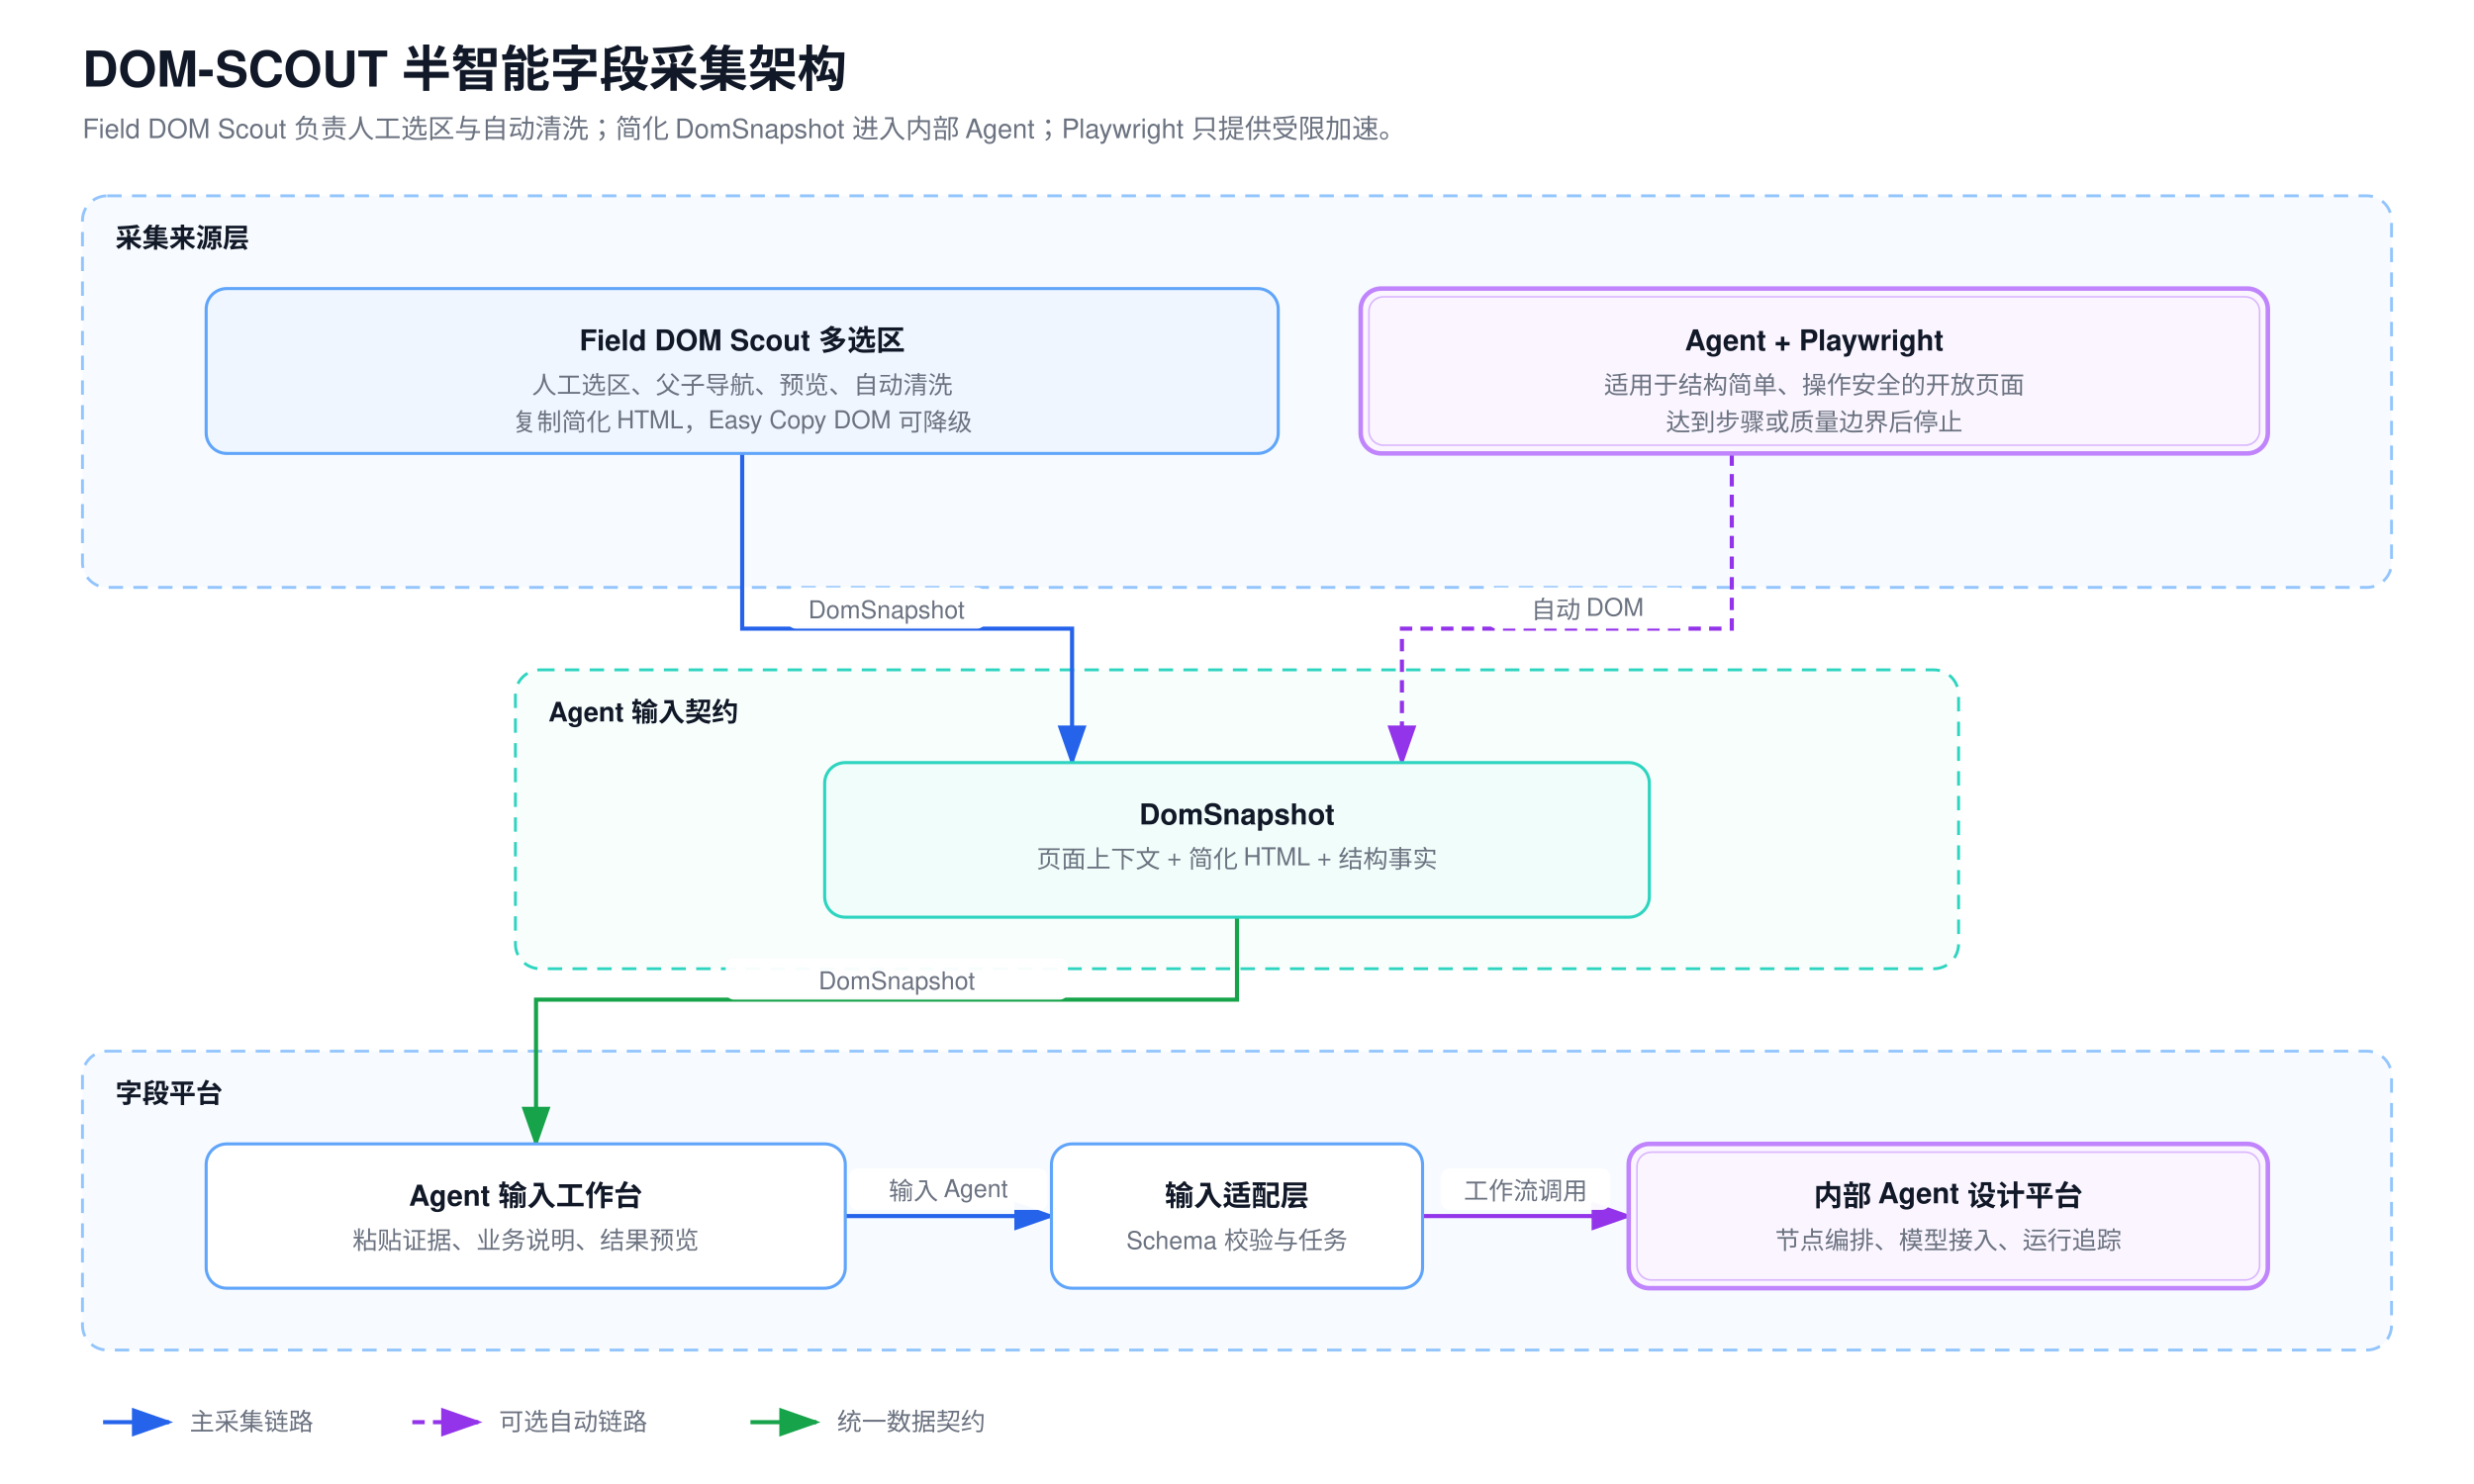
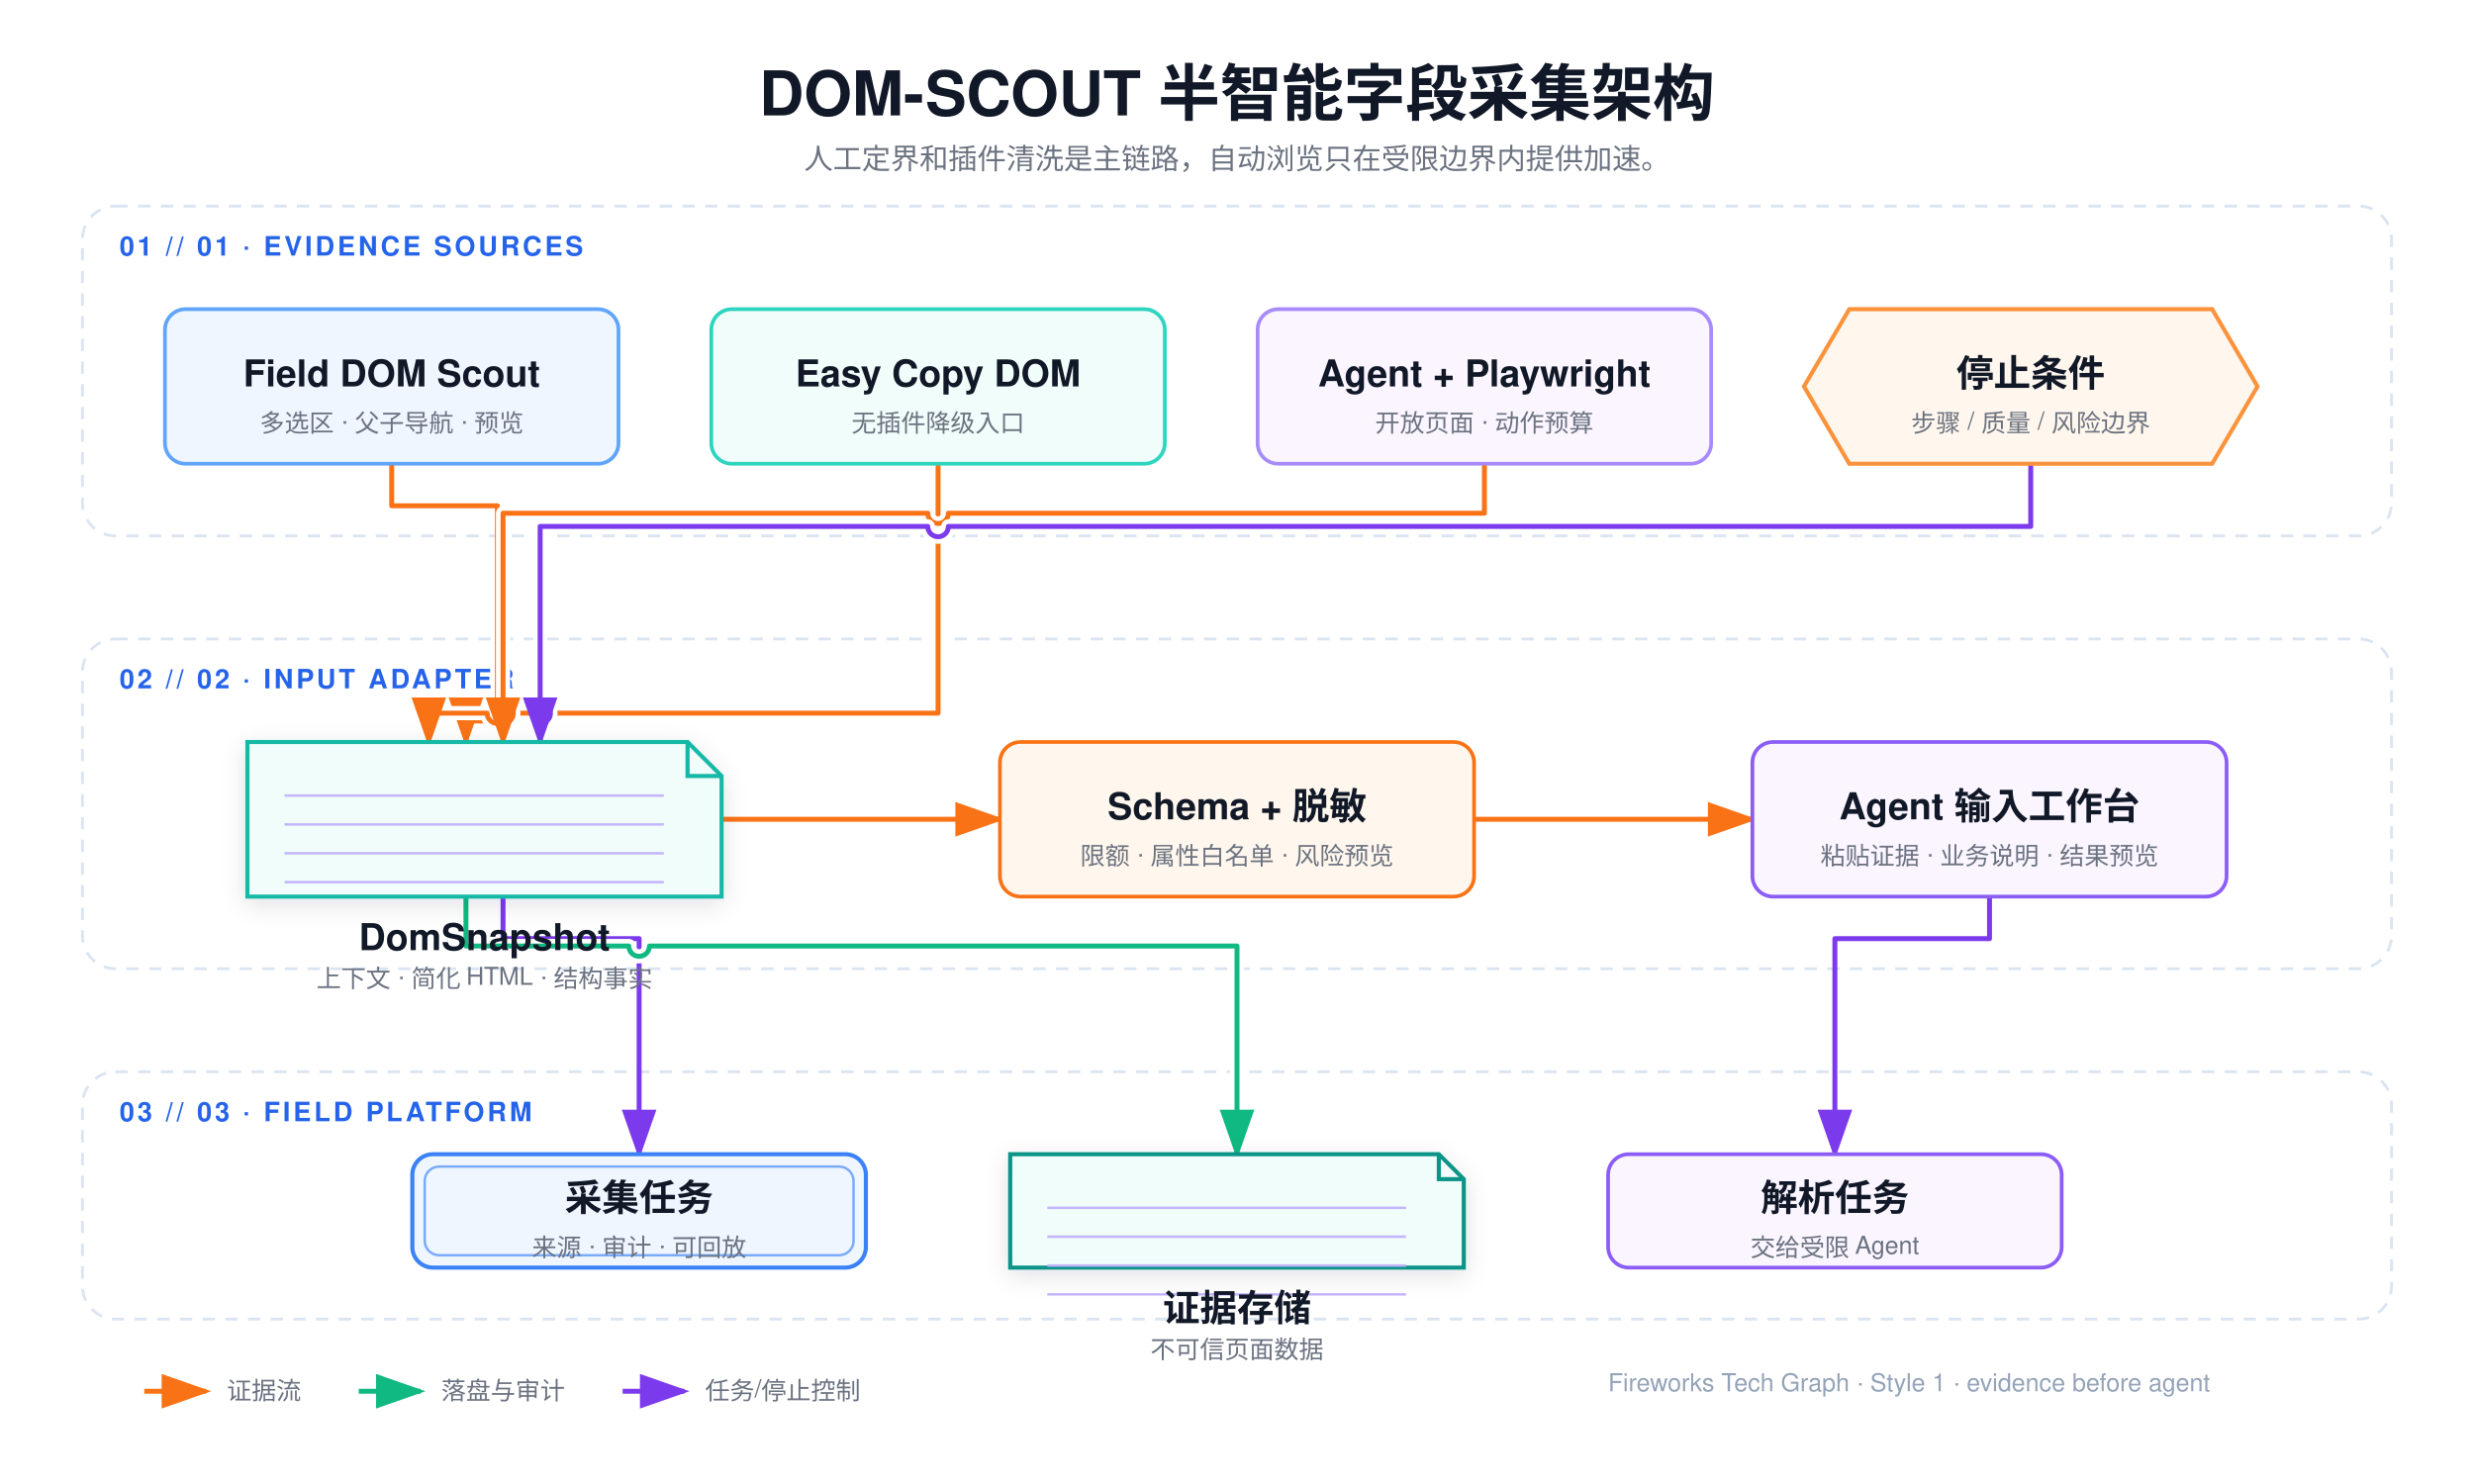
- <svg xmlns="http://www.w3.org/2000/svg" viewBox="0 0 1200 720" width="1200" height="720">
-   <style>text{font-family:'Helvetica Neue',Helvetica,Arial,'PingFang SC','Microsoft YaHei',sans-serif;fill:#111827} .muted{fill:#6b7280} .small{font-size:12px} .label{font-size:14px} .title{font-size:24px;font-weight:700} .subtitle{font-size:13px} .node-title{font-size:14px;font-weight:600}</style>
+ <svg xmlns="http://www.w3.org/2000/svg" viewBox="0 0 1200 720" width="1200" height="720" data-generator="fireworks-tech-graph" data-schema-version="1" data-text-metrics="heuristic-v1" data-style-id="1" data-visual-theme="Flat Icon" data-diagram-type="architecture" data-motion-scene="" data-semantic-profile="generic" data-semantic-valid="true" data-quality-profile="standard" data-max-bends-per-edge="12" data-max-total-bends="100" data-max-route-stretch="5.0" data-max-bridged-crossings="8" data-min-node-gap="0.0" data-min-container-gutter="0.0" data-min-label-clearance="2.0" data-min-segment-length="0.0">
  <defs>
-     <marker id="arrow-blue" markerWidth="10" markerHeight="7" refX="9" refY="3.5" orient="auto">
-       <polygon points="0 0,10 3.5,0 7" fill="#2563eb" />
+     <marker id="arrowA" markerWidth="10" markerHeight="7" refX="9" refY="3.5" orient="auto">
+       <polygon points="0 0, 10 3.5, 0 7" fill="#7c3aed" />
    </marker>
-     <marker id="arrow-purple" markerWidth="10" markerHeight="7" refX="9" refY="3.5" orient="auto">
-       <polygon points="0 0,10 3.5,0 7" fill="#9333ea" />
+     <marker id="arrowB" markerWidth="10" markerHeight="7" refX="9" refY="3.5" orient="auto">
+       <polygon points="0 0, 10 3.5, 0 7" fill="#10b981" />
    </marker>
-     <marker id="arrow-green" markerWidth="10" markerHeight="7" refX="9" refY="3.5" orient="auto">
-       <polygon points="0 0,10 3.5,0 7" fill="#16a34a" />
+     <marker id="arrowC" markerWidth="10" markerHeight="7" refX="9" refY="3.5" orient="auto">
+       <polygon points="0 0, 10 3.5, 0 7" fill="#2563eb" />
    </marker>
-     <marker id="arrow-orange" markerWidth="10" markerHeight="7" refX="9" refY="3.5" orient="auto">
-       <polygon points="0 0,10 3.5,0 7" fill="#ea580c" />
+     <marker id="arrowE" markerWidth="10" markerHeight="7" refX="9" refY="3.5" orient="auto">
+       <polygon points="0 0, 10 3.5, 0 7" fill="#f97316" />
    </marker>
-     <marker id="arrow-red" markerWidth="10" markerHeight="7" refX="9" refY="3.5" orient="auto">
-       <polygon points="0 0,10 3.5,0 7" fill="#dc2626" />
+     <marker id="arrowF" markerWidth="10" markerHeight="7" refX="9" refY="3.5" orient="auto">
+       <polygon points="0 0, 10 3.5, 0 7" fill="#7c3aed" />
    </marker>
-     <marker id="arrow-gray" markerWidth="10" markerHeight="7" refX="9" refY="3.5" orient="auto">
-       <polygon points="0 0,10 3.5,0 7" fill="#6b7280" />
+     <marker id="arrowG" markerWidth="10" markerHeight="7" refX="9" refY="3.5" orient="auto">
+       <polygon points="0 0, 10 3.5, 0 7" fill="#ef4444" />
    </marker>
+     <marker id="arrowH" markerWidth="10" markerHeight="7" refX="9" refY="3.5" orient="auto">
+       <polygon points="0 0, 10 3.5, 0 7" fill="#6b7280" />
+     </marker>
+     <filter id="shadowSoft" x="-20%" y="-20%" width="140%" height="160%">
+       <feDropShadow dx="0" dy="3" stdDeviation="6" flood-color="#0f172a" flood-opacity="0.12" />
+     </filter>
+     <filter id="shadowGlass" x="-20%" y="-20%" width="140%" height="160%">
+       <feDropShadow dx="0" dy="10" stdDeviation="16" flood-color="#020617" flood-opacity="0.28" />
+     </filter>
+     <style>
+     text { font-family: 'Helvetica Neue', Helvetica, Arial, 'PingFang SC', 'Microsoft YaHei', 'Microsoft JhengHei', 'SimHei', sans-serif; }
+     .title { font-size: 30px; font-weight: 700; fill: #111827; }
+     .subtitle { font-size: 14px; font-weight: 500; fill: #6b7280; }
+     .section { font-size: 13px; font-weight: 700; fill: #2563eb; letter-spacing: 1.4px; }
+     .section-sub { font-size: 12px; font-weight: 500; fill: #94a3b8; }
+     .node-title { font-weight: 700; fill: #111827; }
+     .node-sub { font-size: 12px; font-weight: 500; fill: #6b7280; }
+     .node-type { font-size: 12px; font-weight: 700; fill: #9ca3af; letter-spacing: 0.08em; }
+     .arrow-label { font-size: 12px; font-weight: 600; fill: #6b7280; }
+     .legend { font-size: 12px; font-weight: 500; fill: #6b7280; }
+     .footnote { font-size: 12px; font-weight: 500; fill: #94a3b8; }
+     .metric-label { font-size: 8.5px; font-weight: 700; fill: #94a3b8; text-transform: uppercase; }
+     .metric-value { font-size: 9.5px; font-weight: 700; fill: #111827; }
+     </style>
  </defs>
-   <rect width="1200" height="720" fill="#ffffff" />
-   <text x="40" y="42" class="title">DOM-SCOUT 半智能字段采集架构</text>
-   <text x="40" y="67" class="subtitle muted">Field DOM Scout 负责人工选区与自动清洗；简化 DomSnapshot 进入内部 Agent；Playwright 只提供受限加速。</text>
-   <rect x="40" y="95" width="1120" height="190" rx="12" fill="#eff6ff" fill-opacity="0.45" stroke="#93c5fd" stroke-width="1.4" stroke-dasharray="7,5" />
-   <text x="56" y="120" font-size="13" font-weight="700" fill="#93c5fd">采集来源层</text>
-   <rect x="250" y="325" width="700" height="145" rx="12" fill="#f0fdfa" fill-opacity="0.45" stroke="#2dd4bf" stroke-width="1.4" stroke-dasharray="7,5" />
-   <text x="266" y="350" font-size="13" font-weight="700" fill="#2dd4bf">Agent 输入契约</text>
-   <rect x="40" y="510" width="1120" height="145" rx="12" fill="#eff6ff" fill-opacity="0.45" stroke="#93c5fd" stroke-width="1.4" stroke-dasharray="7,5" />
-   <text x="56" y="535" font-size="13" font-weight="700" fill="#93c5fd">字段平台</text>
-   <path d="M 360 220 L 360 305 L 520 305 L 520 370" fill="none" stroke="#2563eb" stroke-width="2" marker-end="url(#arrow-blue)" data-graph-role="edge" />
-   <rect x="382.0" y="285" width="96" height="20" rx="4" fill="#ffffff" opacity="0.96" />
-   <text x="430" y="300" text-anchor="middle" class="small muted">DomSnapshot</text>
-   <path d="M 840 220 L 840 305 L 680 305 L 680 370" fill="none" stroke="#9333ea" stroke-width="2" stroke-dasharray="6,4" marker-end="url(#arrow-purple)" data-graph-role="edge" />
-   <rect x="722.0" y="285" width="96" height="20" rx="4" fill="#ffffff" opacity="0.96" />
-   <text x="770" y="300" text-anchor="middle" class="small muted">自动 DOM</text>
-   <path d="M 600 445 L 600 485 L 260 485 L 260 555" fill="none" stroke="#16a34a" stroke-width="2" marker-end="url(#arrow-green)" data-graph-role="edge" />
-   <rect x="352.0" y="465" width="166" height="20" rx="4" fill="#ffffff" opacity="0.96" />
-   <text x="435" y="480" text-anchor="middle" class="small muted">DomSnapshot</text>
-   <path d="M 410 590 L 510 590" fill="none" stroke="#2563eb" stroke-width="2" marker-end="url(#arrow-blue)" data-graph-role="edge" />
-   <rect x="412.0" y="567" width="96" height="20" rx="4" fill="#ffffff" opacity="0.96" />
-   <text x="460" y="582" text-anchor="middle" class="small muted">输入 Agent</text>
-   <path d="M 690 590 L 790 590" fill="none" stroke="#9333ea" stroke-width="2" marker-end="url(#arrow-purple)" data-graph-role="edge" />
-   <rect x="699.0" y="567" width="82" height="20" rx="4" fill="#ffffff" opacity="0.96" />
-   <text x="740" y="582" text-anchor="middle" class="small muted">工作流调用</text>
-   <rect x="100" y="140" width="520" height="80" rx="10" fill="#eff6ff" stroke="#60a5fa" stroke-width="1.5" />
-   <text x="360.0" y="170" text-anchor="middle" class="node-title">Field DOM Scout 多选区</text>
-   <text x="360.0" y="191" text-anchor="middle" class="small muted">人工选区、父子导航、预览、自动清洗</text>
-   <text x="360.0" y="209" text-anchor="middle" class="small muted">复制简化 HTML，Easy Copy DOM 可降级</text>
-   <rect x="660" y="140" width="440" height="80" rx="10" fill="#faf5ff" stroke="#c084fc" stroke-width="2.2" />
-   <rect x="664" y="144" width="432" height="72" rx="7" fill="none" stroke="#c084fc" stroke-width="0.8" opacity="0.55" />
-   <text x="880.0" y="170" text-anchor="middle" class="node-title">Agent + Playwright</text>
-   <text x="880.0" y="191" text-anchor="middle" class="small muted">适用于结构简单、操作安全的开放页面</text>
-   <text x="880.0" y="209" text-anchor="middle" class="small muted">达到步骤或质量边界后停止</text>
-   <rect x="400" y="370" width="400" height="75" rx="10" fill="#f0fdfa" stroke="#2dd4bf" stroke-width="1.5" />
-   <text x="600.0" y="400" text-anchor="middle" class="node-title">DomSnapshot</text>
-   <text x="600.0" y="421" text-anchor="middle" class="small muted">页面上下文 + 简化 HTML + 结构事实</text>
-   <rect x="100" y="555" width="310" height="70" rx="10" fill="#ffffff" stroke="#60a5fa" stroke-width="1.5" />
-   <text x="255.0" y="585" text-anchor="middle" class="node-title">Agent 输入工作台</text>
-   <text x="255.0" y="606" text-anchor="middle" class="small muted">粘贴证据、业务说明、结果预览</text>
-   <rect x="510" y="555" width="180" height="70" rx="10" fill="#ffffff" stroke="#60a5fa" stroke-width="1.5" />
-   <text x="600.0" y="585" text-anchor="middle" class="node-title">输入适配层</text>
-   <text x="600.0" y="606" text-anchor="middle" class="small muted">Schema 校验与任务</text>
-   <rect x="790" y="555" width="310" height="70" rx="10" fill="#faf5ff" stroke="#c084fc" stroke-width="2.2" />
-   <rect x="794" y="559" width="302" height="62" rx="7" fill="none" stroke="#c084fc" stroke-width="0.8" opacity="0.55" />
-   <text x="945.0" y="585" text-anchor="middle" class="node-title">内部 Agent 设计平台</text>
-   <text x="945.0" y="606" text-anchor="middle" class="small muted">节点编排、模型接入、运行追踪</text>
-   <line x1="50" y1="690" x2="82" y2="690" stroke="#2563eb" stroke-width="2" marker-end="url(#arrow-blue)" />
-   <text x="92" y="694" class="small muted">主采集链路</text>
-   <line x1="200" y1="690" x2="232" y2="690" stroke="#9333ea" stroke-width="2" stroke-dasharray="6,4" marker-end="url(#arrow-purple)" />
-   <text x="242" y="694" class="small muted">可选自动链路</text>
-   <line x1="364" y1="690" x2="396" y2="690" stroke="#16a34a" stroke-width="2" marker-end="url(#arrow-green)" />
-   <text x="406" y="694" class="small muted">统一数据契约</text>
+   <rect data-graph-role="background" width="1200.0" height="720.0" fill="#ffffff" />
+   <text x="600.0" y="56" text-anchor="middle" class="title">DOM-SCOUT 半智能字段采集架构</text>
+   <text x="600.0" y="82" text-anchor="middle" class="subtitle">人工定界和插件清洗是主链路，自动浏览只在受限边界内提供加速。</text>
+   <g id="sources" data-graph-role="container" data-container-id="sources" data-semantic-role="boundary" data-graph-bounds="40,100,1160,260">
+     <rect data-graph-role="container" x="40.0" y="100.0" width="1120.0" height="160.0" rx="16.0" fill="none" stroke="#dbe5f1" stroke-width="1.4" stroke-dasharray="6 5" />
+     <text x="58.0" y="124.0" class="section">01 // 01 · EVIDENCE SOURCES</text>
+     <rect id="sources-header" data-graph-role="reserved" data-reserved-kind="container-header" x="48" y="106" width="215.9" height="30" fill="none" stroke="none" />
+   </g>
+   <g id="adapter" data-graph-role="container" data-container-id="adapter" data-semantic-role="boundary" data-graph-bounds="40,310,1160,470">
+     <rect data-graph-role="container" x="40.0" y="310.0" width="1120.0" height="160.0" rx="16.0" fill="none" stroke="#dbe5f1" stroke-width="1.4" stroke-dasharray="6 5" />
+     <text x="58.0" y="334.0" class="section">02 // 02 · INPUT ADAPTER</text>
+     <rect id="adapter-header" data-graph-role="reserved" data-reserved-kind="container-header" x="48" y="316" width="193.28" height="30" fill="none" stroke="none" />
+   </g>
+   <g id="platform" data-graph-role="container" data-container-id="platform" data-semantic-role="boundary" data-graph-bounds="40,520,1160,640">
+     <rect data-graph-role="container" x="40.0" y="520.0" width="1120.0" height="120.0" rx="16.0" fill="none" stroke="#dbe5f1" stroke-width="1.4" stroke-dasharray="6 5" />
+     <text x="58.0" y="544.0" class="section">03 // 03 · FIELD PLATFORM</text>
+     <rect id="platform-header" data-graph-role="reserved" data-reserved-kind="container-header" x="48" y="526" width="203.94" height="30" fill="none" stroke="none" />
+   </g>
+   <path id="manual-snapshot" data-graph-role="edge" data-edge-id="manual-snapshot" data-source="manual" data-target="snapshot" data-edge-kind="flow" data-topic-id="" data-flow="data" data-motion-role="" data-motion-stage="" data-motion-order="" data-protocol="" data-via="" data-critical-path-id="" data-critical-hop="" data-critical-hops="" data-critical="false" data-bends="4" data-route-stretch="1.179" data-bridges="" d="M 190,225 L 190,245.4 L 241.28,245.4 L 241.28,349.8 L 226,349.8 L 226,360" fill="none" stroke="#f97316" stroke-width="2.4" stroke-linecap="round" stroke-linejoin="round" marker-end="url(#arrowE)" />
+   <path id="copy-snapshot-bridge-mask" data-graph-role="bridge-mask" data-owner="copy-snapshot" d="M 455,225 L 455,346 L 246.28,346 A 5 5 0 0 1 236.28,346 L 208,346 L 208,360" fill="none" stroke="#ffffff" stroke-width="6.9" stroke-linecap="round" stroke-linejoin="round" />
+   <path id="copy-snapshot" data-graph-role="edge" data-edge-id="copy-snapshot" data-source="copy" data-target="snapshot" data-edge-kind="flow" data-topic-id="" data-flow="data" data-motion-role="" data-motion-stage="" data-motion-order="" data-protocol="" data-via="" data-critical-path-id="" data-critical-hop="" data-critical-hops="" data-critical="false" data-bends="2" data-route-stretch="1.0" data-bridges="241.28,346" d="M 455,225 L 455,346 L 246.28,346 A 5 5 0 0 1 236.28,346 L 208,346 L 208,360" fill="none" stroke="#f97316" stroke-width="2.4" stroke-linecap="round" stroke-linejoin="round" marker-end="url(#arrowE)" />
+   <path id="playwright-snapshot-bridge-mask" data-graph-role="bridge-mask" data-owner="playwright-snapshot" d="M 720,225 L 720,249 L 460,249 A 5 5 0 0 1 450,249 L 244,249 L 244,341 A 5 5 0 0 1 244,351 L 244,360" fill="none" stroke="#ffffff" stroke-width="6.9" stroke-linecap="round" stroke-linejoin="round" />
+   <path id="playwright-snapshot" data-graph-role="edge" data-edge-id="playwright-snapshot" data-source="playwright" data-target="snapshot" data-edge-kind="flow" data-topic-id="" data-flow="data" data-motion-role="" data-motion-stage="" data-motion-order="" data-protocol="" data-via="" data-critical-path-id="" data-critical-hop="" data-critical-hops="" data-critical="false" data-bends="2" data-route-stretch="1.0" data-bridges="455,249;244,346" d="M 720,225 L 720,249 L 460,249 A 5 5 0 0 1 450,249 L 244,249 L 244,341 A 5 5 0 0 1 244,351 L 244,360" fill="none" stroke="#f97316" stroke-width="2.4" stroke-linecap="round" stroke-linejoin="round" marker-end="url(#arrowE)" />
+   <path id="stop-snapshot-bridge-mask" data-graph-role="bridge-mask" data-owner="stop-snapshot" d="M 985,225 L 985,255.4 L 460,255.4 A 5 5 0 0 1 450,255.4 L 262,255.4 L 262,341 A 5 5 0 0 1 262,351 L 262,360" fill="none" stroke="#ffffff" stroke-width="6.9" stroke-linecap="round" stroke-linejoin="round" />
+   <path id="stop-snapshot" data-graph-role="edge" data-edge-id="stop-snapshot" data-source="stop" data-target="snapshot" data-edge-kind="flow" data-topic-id="" data-flow="control" data-motion-role="" data-motion-stage="" data-motion-order="" data-protocol="" data-via="" data-critical-path-id="" data-critical-hop="" data-critical-hops="" data-critical="false" data-bends="2" data-route-stretch="1.0" data-bridges="455,255.4;262,346" d="M 985,225 L 985,255.4 L 460,255.4 A 5 5 0 0 1 450,255.4 L 262,255.4 L 262,341 A 5 5 0 0 1 262,351 L 262,360" fill="none" stroke="#7c3aed" stroke-width="2.4" stroke-linecap="round" stroke-linejoin="round" marker-end="url(#arrowA)" />
+   <path id="snapshot-sanitize" data-graph-role="edge" data-edge-id="snapshot-sanitize" data-source="snapshot" data-target="sanitize" data-edge-kind="flow" data-topic-id="" data-flow="data" data-motion-role="" data-motion-stage="" data-motion-order="" data-protocol="" data-via="" data-critical-path-id="" data-critical-hop="" data-critical-hops="" data-critical="false" data-bends="0" data-route-stretch="1.0" data-bridges="" d="M 350,397.5 L 485,397.5" fill="none" stroke="#f97316" stroke-width="2.4" stroke-linecap="round" stroke-linejoin="round" marker-end="url(#arrowE)" />
+   <path id="sanitize-input" data-graph-role="edge" data-edge-id="sanitize-input" data-source="sanitize" data-target="agent-input" data-edge-kind="flow" data-topic-id="" data-flow="data" data-motion-role="" data-motion-stage="" data-motion-order="" data-protocol="" data-via="" data-critical-path-id="" data-critical-hop="" data-critical-hops="" data-critical="false" data-bends="0" data-route-stretch="1.0" data-bridges="" d="M 715,397.5 L 850,397.5" fill="none" stroke="#f97316" stroke-width="2.4" stroke-linecap="round" stroke-linejoin="round" marker-end="url(#arrowE)" />
+   <path id="snapshot-task" data-graph-role="edge" data-edge-id="snapshot-task" data-source="snapshot" data-target="task" data-edge-kind="flow" data-topic-id="" data-flow="control" data-motion-role="" data-motion-stage="" data-motion-order="" data-protocol="" data-via="" data-critical-path-id="" data-critical-hop="" data-critical-hops="" data-critical="false" data-bends="2" data-route-stretch="1.0" data-bridges="" d="M 244,435 L 244,455.4 L 310,455.4 L 310,560" fill="none" stroke="#7c3aed" stroke-width="2.4" stroke-linecap="round" stroke-linejoin="round" marker-end="url(#arrowA)" />
+   <path id="snapshot-store-bridge-mask" data-graph-role="bridge-mask" data-owner="snapshot-store" d="M 226,435 L 226,459 L 305,459 A 5 5 0 0 0 315,459 L 600,459 L 600,560" fill="none" stroke="#ffffff" stroke-width="6.9" stroke-linecap="round" stroke-linejoin="round" />
+   <path id="snapshot-store" data-graph-role="edge" data-edge-id="snapshot-store" data-source="snapshot" data-target="evidence-store" data-edge-kind="flow" data-topic-id="" data-flow="write" data-motion-role="" data-motion-stage="" data-motion-order="" data-protocol="" data-via="" data-critical-path-id="" data-critical-hop="" data-critical-hops="" data-critical="false" data-bends="2" data-route-stretch="1.0" data-bridges="310,459" d="M 226,435 L 226,459 L 305,459 A 5 5 0 0 0 315,459 L 600,459 L 600,560" fill="none" stroke="#10b981" stroke-width="2.4" stroke-linecap="round" stroke-linejoin="round" marker-end="url(#arrowB)" />
+   <path id="input-parse" data-graph-role="edge" data-edge-id="input-parse" data-source="agent-input" data-target="parse-task" data-edge-kind="flow" data-topic-id="" data-flow="control" data-motion-role="" data-motion-stage="" data-motion-order="" data-protocol="" data-via="" data-critical-path-id="" data-critical-hop="" data-critical-hops="" data-critical="false" data-bends="2" data-route-stretch="1.0" data-bridges="" d="M 965,435 L 965,455.4 L 890,455.4 L 890,560" fill="none" stroke="#7c3aed" stroke-width="2.4" stroke-linecap="round" stroke-linejoin="round" marker-end="url(#arrowA)" />
+   <g id="node-manual" data-graph-role="node" data-node-id="manual" data-semantic-role="rect" data-motion-role="" data-motion-stage="" data-motion-order="" data-parent="" data-deployment-id="" data-topic-id="" data-span-id="" data-station-order="" data-status="" data-start-ms="" data-duration-ms="" data-parent-span="" data-graph-bounds="80,150,300,225">
+     <rect x="80.0" y="150.0" width="220.0" height="75.0" rx="10.0" fill="#eff6ff" stroke="#60a5fa" stroke-width="1.8" />
+     <text x="190.0" y="187.5" text-anchor="middle" class="node-title" font-size="18.0">Field DOM Scout</text>
+     <text x="190.0" y="209.5" text-anchor="middle" class="node-sub">多选区 · 父子导航 · 预览</text>
+   </g>
+   <g id="node-copy" data-graph-role="node" data-node-id="copy" data-semantic-role="rect" data-motion-role="" data-motion-stage="" data-motion-order="" data-parent="" data-deployment-id="" data-topic-id="" data-span-id="" data-station-order="" data-status="" data-start-ms="" data-duration-ms="" data-parent-span="" data-graph-bounds="345,150,565,225">
+     <rect x="345.0" y="150.0" width="220.0" height="75.0" rx="10.0" fill="#f0fdfa" stroke="#2dd4bf" stroke-width="1.8" />
+     <text x="455.0" y="187.5" text-anchor="middle" class="node-title" font-size="18.0">Easy Copy DOM</text>
+     <text x="455.0" y="209.5" text-anchor="middle" class="node-sub">无插件降级入口</text>
+   </g>
+   <g id="node-playwright" data-graph-role="node" data-node-id="playwright" data-semantic-role="rect" data-motion-role="" data-motion-stage="" data-motion-order="" data-parent="" data-deployment-id="" data-topic-id="" data-span-id="" data-station-order="" data-status="" data-start-ms="" data-duration-ms="" data-parent-span="" data-graph-bounds="610,150,830,225">
+     <rect x="610.0" y="150.0" width="220.0" height="75.0" rx="10.0" fill="#faf5ff" stroke="#a78bfa" stroke-width="1.8" />
+     <text x="720.0" y="187.5" text-anchor="middle" class="node-title" font-size="18.0">Agent + Playwright</text>
+     <text x="720.0" y="209.5" text-anchor="middle" class="node-sub">开放页面 · 动作预算</text>
+   </g>
+   <g id="node-stop" data-graph-role="node" data-node-id="stop" data-semantic-role="hexagon" data-motion-role="" data-motion-stage="" data-motion-order="" data-parent="" data-deployment-id="" data-topic-id="" data-span-id="" data-station-order="" data-status="" data-start-ms="" data-duration-ms="" data-parent-span="" data-graph-bounds="875,150,1095,225">
+     <path d="M 897.0 150.0 L 1073.0 150.0 L 1095.0 187.5 L 1073.0 225.0 L 897.0 225.0 L 875.0 187.5 Z" fill="#fff7ed" stroke="#fb923c" stroke-width="2.0" />
+     <text x="985.0" y="187.5" text-anchor="middle" class="node-title" font-size="18.0">停止条件</text>
+     <text x="985.0" y="209.5" text-anchor="middle" class="node-sub">步骤 / 质量 / 风险边界</text>
+   </g>
+   <g id="node-snapshot" data-graph-role="node" data-node-id="snapshot" data-semantic-role="document" data-motion-role="" data-motion-stage="" data-motion-order="" data-parent="" data-deployment-id="" data-topic-id="" data-span-id="" data-station-order="" data-status="" data-start-ms="" data-duration-ms="" data-parent-span="" data-graph-bounds="120,360,350,435">
+     <path d="M 120.0 360.0 L 333.5 360.0 L 350.0 376.5 L 350.0 435.0 L 120.0 435.0 Z" fill="#f0fdfa" stroke="#14b8a6" stroke-width="2.0" filter="url(#shadowSoft)" />
+     <path d="M 333.5 360.0 L 333.5 376.5 L 350.0 376.5" fill="none" stroke="#14b8a6" stroke-width="2.0" />
+     <line x1="138.0" y1="386.0" x2="322.0" y2="386.0" stroke="#c4b5fd" stroke-width="1.2" />
+     <line x1="138.0" y1="400.0" x2="322.0" y2="400.0" stroke="#c4b5fd" stroke-width="1.2" />
+     <line x1="138.0" y1="414.0" x2="322.0" y2="414.0" stroke="#c4b5fd" stroke-width="1.2" />
+     <line x1="138.0" y1="428.0" x2="322.0" y2="428.0" stroke="#c4b5fd" stroke-width="1.2" />
+     <text x="235.0" y="461.0" text-anchor="middle" class="node-title" font-size="18.0">DomSnapshot</text>
+     <text x="235.0" y="479.0" text-anchor="middle" class="node-sub">上下文 · 简化 HTML · 结构事实</text>
+   </g>
+   <g id="node-sanitize" data-graph-role="node" data-node-id="sanitize" data-semantic-role="rect" data-motion-role="" data-motion-stage="" data-motion-order="" data-parent="" data-deployment-id="" data-topic-id="" data-span-id="" data-station-order="" data-status="" data-start-ms="" data-duration-ms="" data-parent-span="" data-graph-bounds="485,360,715,435">
+     <rect x="485.0" y="360.0" width="230.0" height="75.0" rx="10.0" fill="#fff7ed" stroke="#f97316" stroke-width="1.8" />
+     <text x="600.0" y="397.5" text-anchor="middle" class="node-title" font-size="18.0">Schema + 脱敏</text>
+     <text x="600.0" y="419.5" text-anchor="middle" class="node-sub">限额 · 属性白名单 · 风险预览</text>
+   </g>
+   <g id="node-agent-input" data-graph-role="node" data-node-id="agent-input" data-semantic-role="rect" data-motion-role="" data-motion-stage="" data-motion-order="" data-parent="" data-deployment-id="" data-topic-id="" data-span-id="" data-station-order="" data-status="" data-start-ms="" data-duration-ms="" data-parent-span="" data-graph-bounds="850,360,1080,435">
+     <rect x="850.0" y="360.0" width="230.0" height="75.0" rx="10.0" fill="#faf5ff" stroke="#8b5cf6" stroke-width="1.8" />
+     <text x="965.0" y="397.5" text-anchor="middle" class="node-title" font-size="18.0">Agent 输入工作台</text>
+     <text x="965.0" y="419.5" text-anchor="middle" class="node-sub">粘贴证据 · 业务说明 · 结果预览</text>
+   </g>
+   <g id="node-task" data-graph-role="node" data-node-id="task" data-semantic-role="double_rect" data-motion-role="" data-motion-stage="" data-motion-order="" data-parent="" data-deployment-id="" data-topic-id="" data-span-id="" data-station-order="" data-status="" data-start-ms="" data-duration-ms="" data-parent-span="" data-graph-bounds="200,560,420,615">
+     <rect x="200.0" y="560.0" width="220.0" height="55.0" rx="10.0" fill="#eff6ff" stroke="#3b82f6" stroke-width="2.0" />
+     <rect x="206.0" y="566.0" width="208.0" height="43.0" rx="7.0" fill="none" stroke="#3b82f6" stroke-width="1.2" opacity="0.65" />
+     <text x="310.0" y="587.5" text-anchor="middle" class="node-title" font-size="18.0">采集任务</text>
+     <text x="310.0" y="609.5" text-anchor="middle" class="node-sub">来源 · 审计 · 可回放</text>
+   </g>
+   <g id="node-evidence-store" data-graph-role="node" data-node-id="evidence-store" data-semantic-role="document" data-motion-role="" data-motion-stage="" data-motion-order="" data-parent="" data-deployment-id="" data-topic-id="" data-span-id="" data-station-order="" data-status="" data-start-ms="" data-duration-ms="" data-parent-span="" data-graph-bounds="490,560,710,615">
+     <path d="M 490.0 560.0 L 697.9 560.0 L 710.0 572.1 L 710.0 615.0 L 490.0 615.0 Z" fill="#f0fdfa" stroke="#0d9488" stroke-width="2.0" filter="url(#shadowSoft)" />
+     <path d="M 697.9 560.0 L 697.9 572.1 L 710.0 572.1" fill="none" stroke="#0d9488" stroke-width="2.0" />
+     <line x1="508.0" y1="586.0" x2="682.0" y2="586.0" stroke="#c4b5fd" stroke-width="1.2" />
+     <line x1="508.0" y1="600.0" x2="682.0" y2="600.0" stroke="#c4b5fd" stroke-width="1.2" />
+     <line x1="508.0" y1="614.0" x2="682.0" y2="614.0" stroke="#c4b5fd" stroke-width="1.2" />
+     <line x1="508.0" y1="628.0" x2="682.0" y2="628.0" stroke="#c4b5fd" stroke-width="1.2" />
+     <text x="600.0" y="641.0" text-anchor="middle" class="node-title" font-size="18.0">证据存储</text>
+     <text x="600.0" y="659.0" text-anchor="middle" class="node-sub">不可信页面数据</text>
+   </g>
+   <g id="node-parse-task" data-graph-role="node" data-node-id="parse-task" data-semantic-role="rect" data-motion-role="" data-motion-stage="" data-motion-order="" data-parent="" data-deployment-id="" data-topic-id="" data-span-id="" data-station-order="" data-status="" data-start-ms="" data-duration-ms="" data-parent-span="" data-graph-bounds="780,560,1000,615">
+     <rect x="780.0" y="560.0" width="220.0" height="55.0" rx="10.0" fill="#faf5ff" stroke="#8b5cf6" stroke-width="1.8" />
+     <text x="890.0" y="587.5" text-anchor="middle" class="node-title" font-size="18.0">解析任务</text>
+     <text x="890.0" y="609.5" text-anchor="middle" class="node-sub">交给受限 Agent</text>
+   </g>
+   <g id="legend" data-graph-role="legend">
+     <rect id="legend-zone" data-graph-role="reserved" data-reserved-kind="legend" x="60" y="661" width="380.96" height="46" rx="10" fill="none" stroke="none" />
+     <line data-graph-role="decoration" x1="70.0" y1="675.0" x2="100.0" y2="675.0" stroke="#f97316" stroke-width="2.4" marker-end="url(#arrowE)" />
+     <text data-graph-role="decoration" x="110.0" y="679.0" class="legend">证据流</text>
+     <line data-graph-role="decoration" x1="174.0" y1="675.0" x2="204.0" y2="675.0" stroke="#10b981" stroke-width="2.4" marker-end="url(#arrowB)" />
+     <text data-graph-role="decoration" x="214.0" y="679.0" class="legend">落盘与审计</text>
+     <line data-graph-role="decoration" x1="302.0" y1="675.0" x2="332.0" y2="675.0" stroke="#7c3aed" stroke-width="2.4" marker-end="url(#arrowA)" />
+     <text data-graph-role="decoration" x="342.0" y="679.0" class="legend">任务/停止控制</text>
+   </g>
+   <g id="footer" data-graph-role="reserved" data-graph-bounds="780,663,1158,679">
+     <text x="780.0" y="675.0" class="footnote">Fireworks Tech Graph · Style 1 · evidence before agent</text>
+   </g>
</svg>
